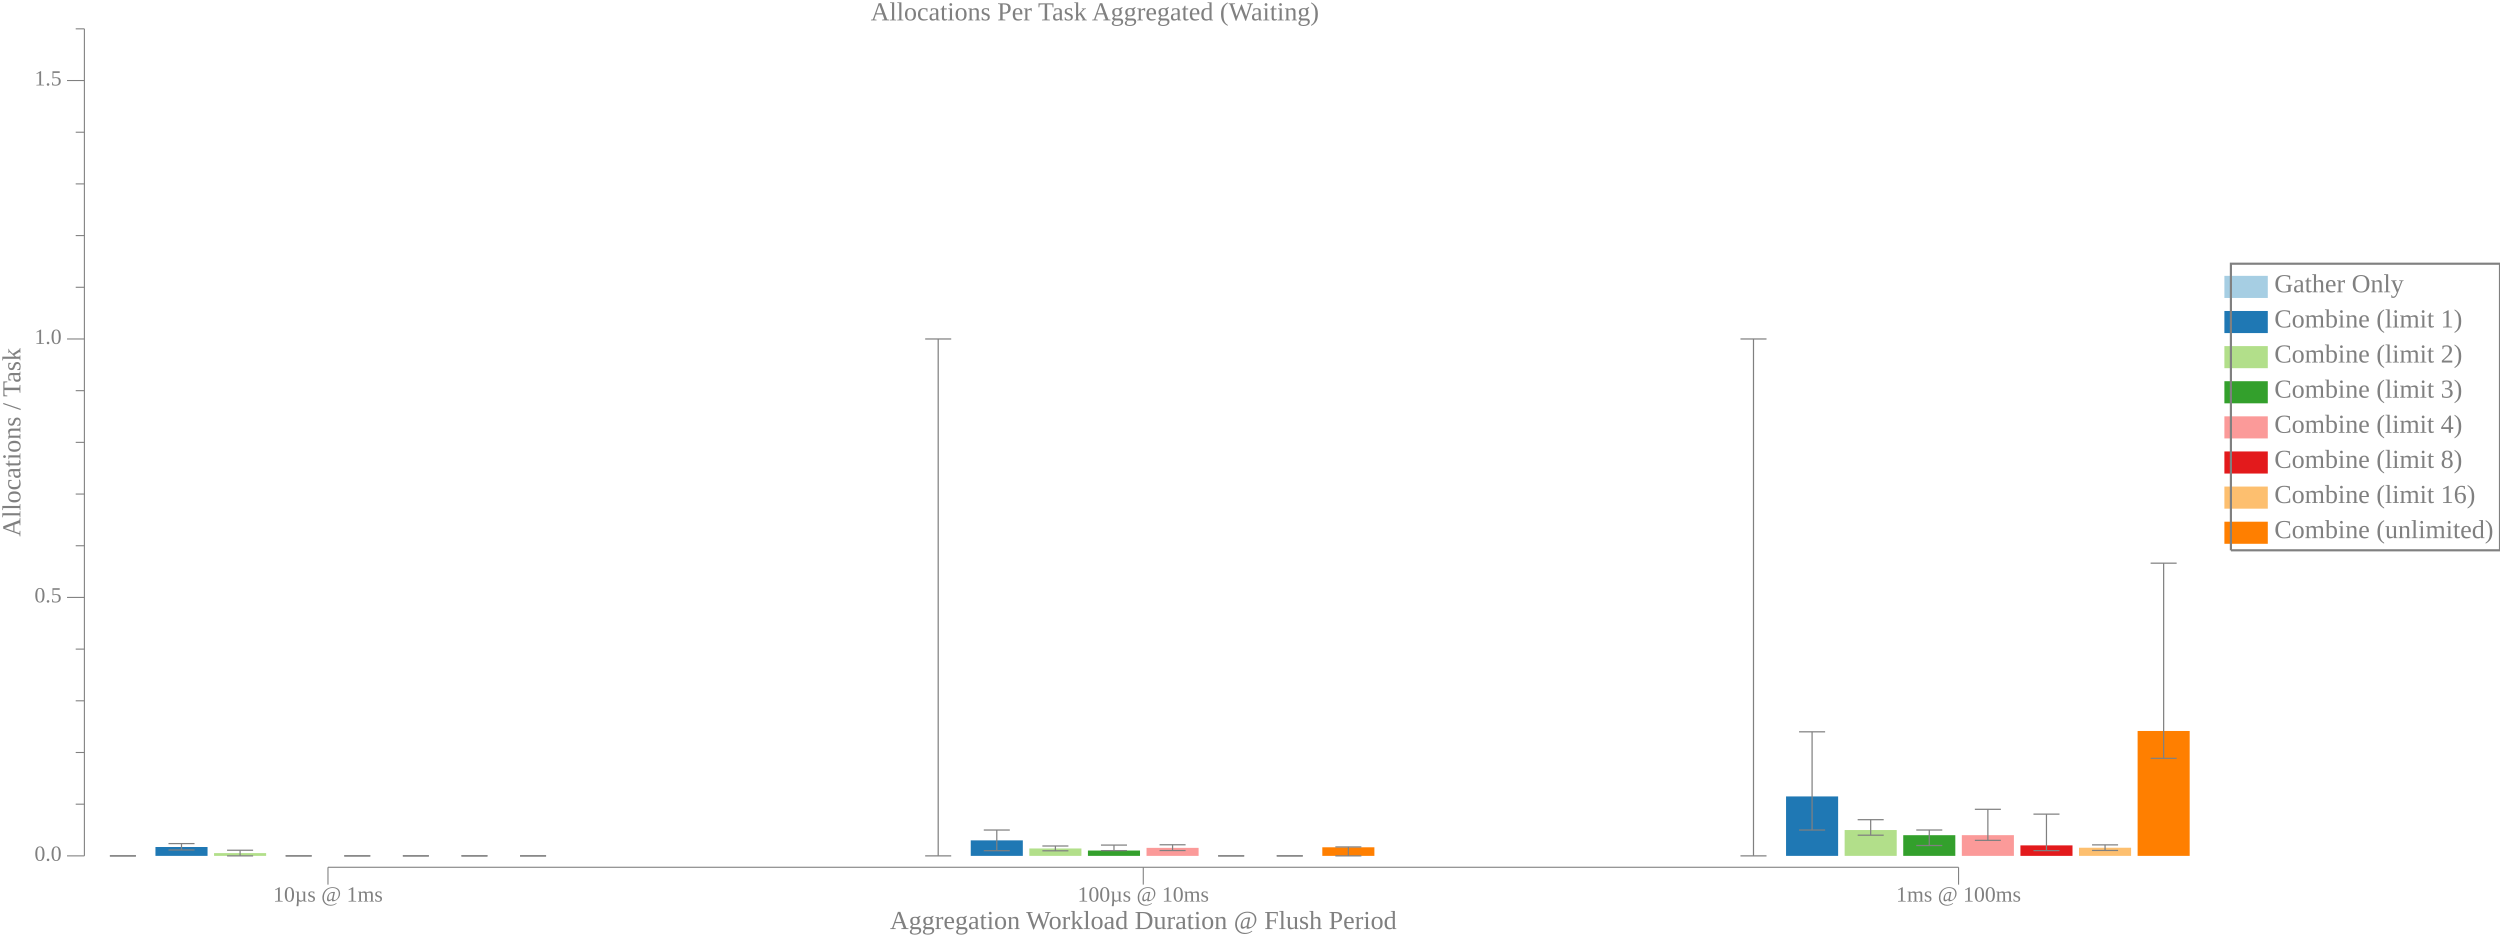
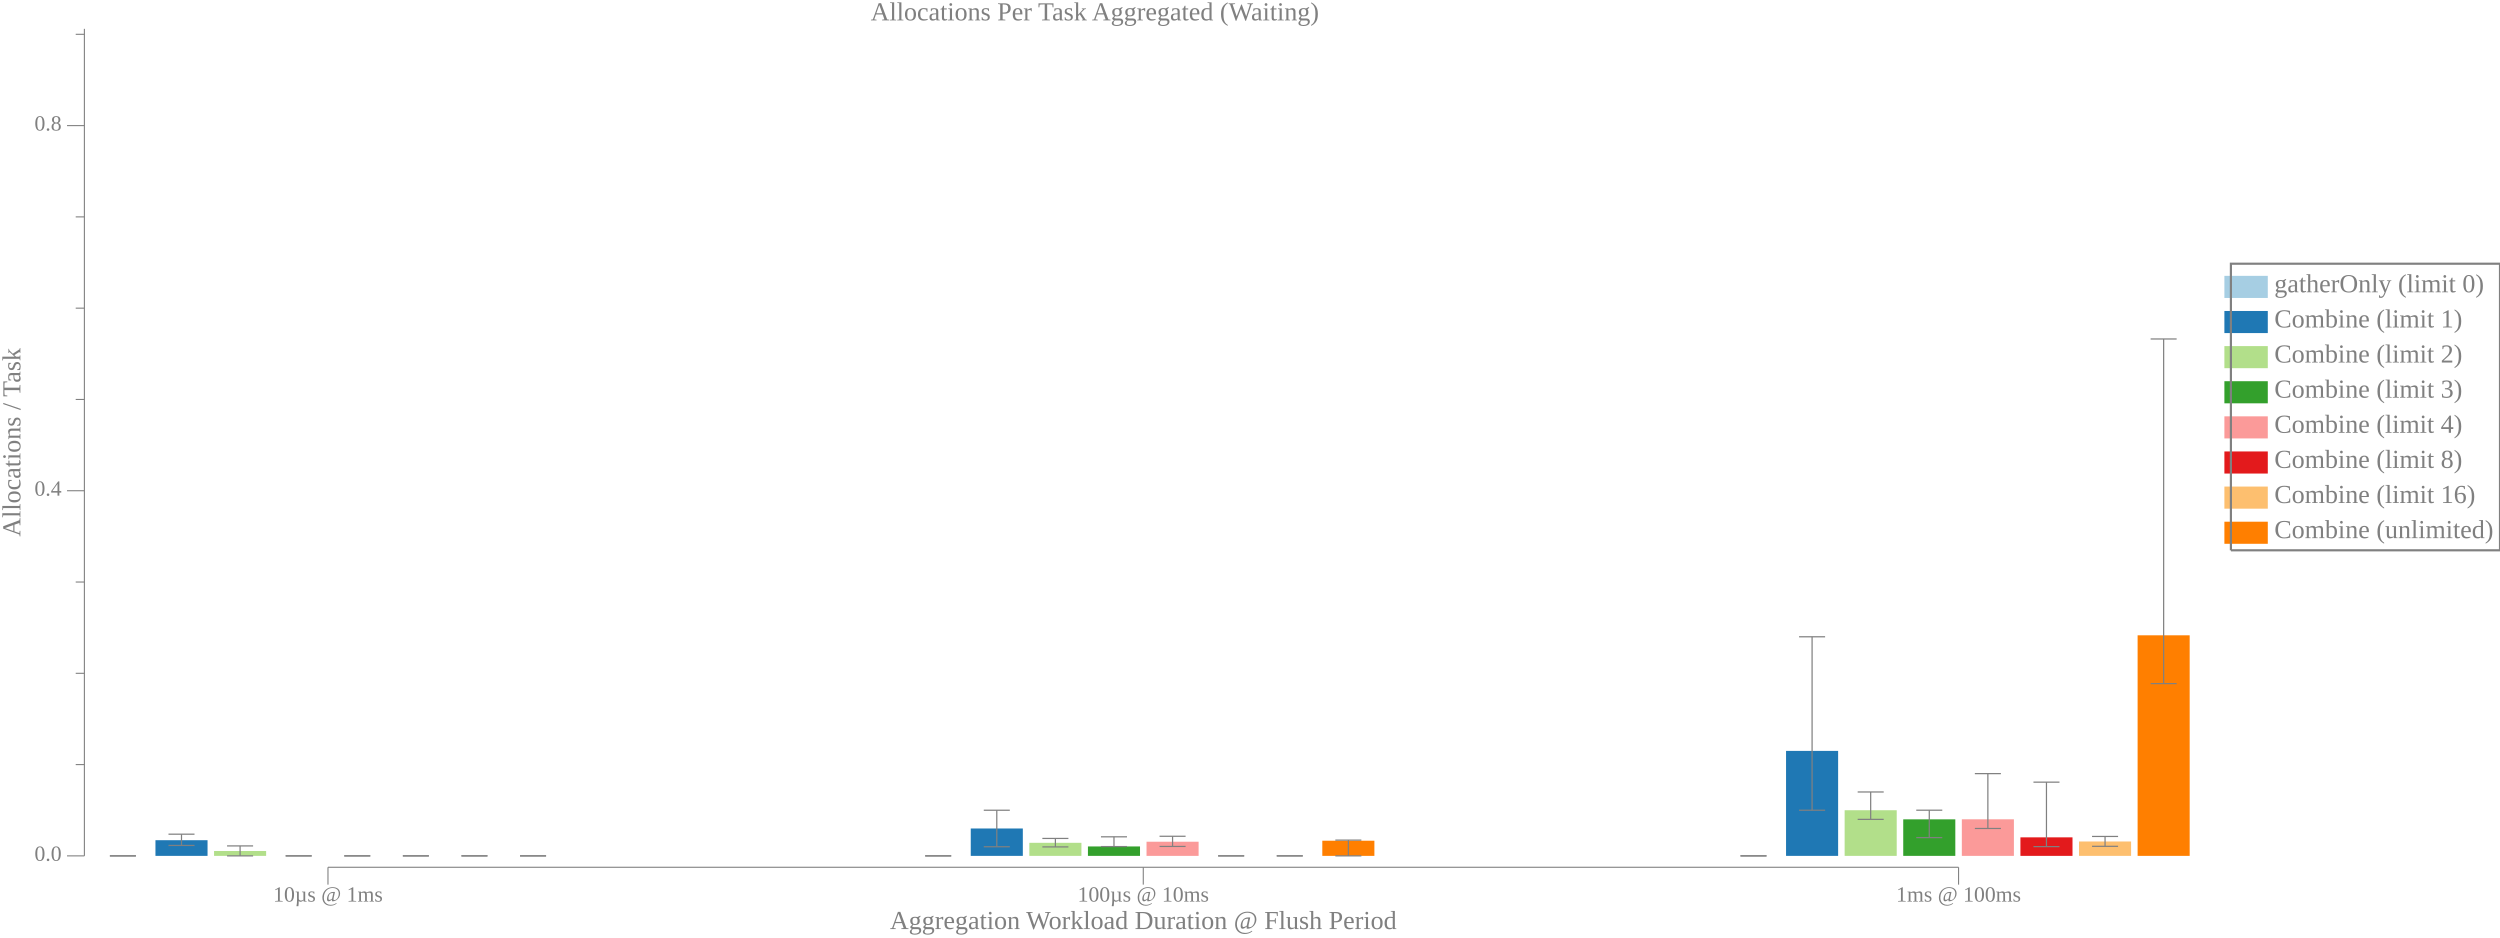
<svg xmlns="http://www.w3.org/2000/svg" width="1152pt" height="432pt" viewBox="0 0 1152 432">
  <g transform="scale(1, -1) translate(0, -432)">
    <path d="M1025,294.7L1025,304.89L1045,304.89L1045,294.7Z" style="fill:#A6CEE3" />
-     <text x="1048" y="-297.31" transform="scale(1, -1)" style="font-family:Liberation Serif;font-variant:normal;font-weight:normal;font-style:normal;font-size:12px;fill:#808080">Gather Only</text>
+     <text x="1048" y="-297.31" transform="scale(1, -1)" style="font-family:Liberation Serif;font-variant:normal;font-weight:normal;font-style:normal;font-size:12px;fill:#808080">gatherOnly (limit 0)</text>
    <path d="M1025,278.52L1025,288.7L1045,288.7L1045,278.52Z" style="fill:#1F78B4" />
    <text x="1048" y="-281.12" transform="scale(1, -1)" style="font-family:Liberation Serif;font-variant:normal;font-weight:normal;font-style:normal;font-size:12px;fill:#808080">Combine (limit 1)</text>
    <path d="M1025,262.34L1025,272.52L1045,272.52L1045,262.34Z" style="fill:#B2DF8A" />
    <text x="1048" y="-264.94" transform="scale(1, -1)" style="font-family:Liberation Serif;font-variant:normal;font-weight:normal;font-style:normal;font-size:12px;fill:#808080">Combine (limit 2)</text>
    <path d="M1025,246.15L1025,256.34L1045,256.34L1045,246.15Z" style="fill:#33A02C" />
    <text x="1048" y="-248.76" transform="scale(1, -1)" style="font-family:Liberation Serif;font-variant:normal;font-weight:normal;font-style:normal;font-size:12px;fill:#808080">Combine (limit 3)</text>
    <path d="M1025,229.97L1025,240.15L1045,240.15L1045,229.97Z" style="fill:#FB9A99" />
    <text x="1048" y="-232.57" transform="scale(1, -1)" style="font-family:Liberation Serif;font-variant:normal;font-weight:normal;font-style:normal;font-size:12px;fill:#808080">Combine (limit 4)</text>
    <path d="M1025,213.79L1025,223.97L1045,223.97L1045,213.79Z" style="fill:#E31A1C" />
    <text x="1048" y="-216.39" transform="scale(1, -1)" style="font-family:Liberation Serif;font-variant:normal;font-weight:normal;font-style:normal;font-size:12px;fill:#808080">Combine (limit 8)</text>
    <path d="M1025,197.6L1025,207.79L1045,207.79L1045,197.6Z" style="fill:#FDBF6F" />
    <text x="1048" y="-200.21" transform="scale(1, -1)" style="font-family:Liberation Serif;font-variant:normal;font-weight:normal;font-style:normal;font-size:12px;fill:#808080">Combine (limit 16)</text>
    <path d="M1025,181.42L1025,191.6L1045,191.6L1045,181.42Z" style="fill:#FF7F00" />
    <text x="1048" y="-184.02" transform="scale(1, -1)" style="font-family:Liberation Serif;font-variant:normal;font-weight:normal;font-style:normal;font-size:12px;fill:#808080">Combine (unlimited)</text>
    <path d="M1028,178.42L1028,310.48L1152,310.48L1152,178.42L1028,178.42" style="fill:none;stroke:#808080" />
    <path d="M0,0L1009,0L1009,432L0,432Z" style="fill:#-8000000000000000-8000000000000000-8000000000000000;fill-opacity:0" />
    <text x="401.21" y="-422.61" transform="scale(1, -1)" style="font-family:Liberation Serif;font-variant:normal;font-weight:normal;font-style:normal;font-size:12px;fill:#808080">Allocations Per Task Aggregated (Waiting)</text>
    <text x="410.07" y="-3.902" transform="scale(1, -1)" style="font-family:Liberation Serif;font-variant:normal;font-weight:normal;font-style:normal;font-size:12px;fill:#808080">Aggregation Workload Duration @ Flush Period</text>
    <text x="125.87" y="-16.541" transform="scale(1, -1)" style="font-family:Liberation Serif;font-variant:normal;font-weight:normal;font-style:normal;font-size:10px;fill:#808080">10µs @ 1ms</text>
    <text x="496.56" y="-16.541" transform="scale(1, -1)" style="font-family:Liberation Serif;font-variant:normal;font-weight:normal;font-style:normal;font-size:10px;fill:#808080">100µs @ 10ms</text>
    <text x="873.74" y="-16.541" transform="scale(1, -1)" style="font-family:Liberation Serif;font-variant:normal;font-weight:normal;font-style:normal;font-size:10px;fill:#808080">1ms @ 100ms</text>
    <path d="M151.13,24.363L151.13,32.363" style="fill:none;stroke:#808080;stroke-width:0.5" />
    <path d="M526.82,24.363L526.82,32.363" style="fill:none;stroke:#808080;stroke-width:0.5" />
    <path d="M902.51,24.363L902.51,32.363" style="fill:none;stroke:#808080;stroke-width:0.5" />
    <path d="M151.13,32.363L902.51,32.363" style="fill:none;stroke:#808080;stroke-width:0.5" />
    <g transform="rotate(90)">
      <text x="184.7" y="9.387" transform="scale(1, -1)" style="font-family:Liberation Serif;font-variant:normal;font-weight:normal;font-style:normal;font-size:12px;fill:#808080">Allocations / Task</text>
    </g>
    <text x="15.885" y="-35.328" transform="scale(1, -1)" style="font-family:Liberation Serif;font-variant:normal;font-weight:normal;font-style:normal;font-size:10px;fill:#808080">0.0</text>
-     <text x="15.885" y="-154.42" transform="scale(1, -1)" style="font-family:Liberation Serif;font-variant:normal;font-weight:normal;font-style:normal;font-size:10px;fill:#808080">0.5</text>
-     <text x="15.885" y="-273.51" transform="scale(1, -1)" style="font-family:Liberation Serif;font-variant:normal;font-weight:normal;font-style:normal;font-size:10px;fill:#808080">1.0</text>
-     <text x="15.885" y="-392.61" transform="scale(1, -1)" style="font-family:Liberation Serif;font-variant:normal;font-weight:normal;font-style:normal;font-size:10px;fill:#808080">1.5</text>
+     <text x="15.885" y="-203.58" transform="scale(1, -1)" style="font-family:Liberation Serif;font-variant:normal;font-weight:normal;font-style:normal;font-size:10px;fill:#808080">0.4</text>
+     <text x="15.885" y="-371.84" transform="scale(1, -1)" style="font-family:Liberation Serif;font-variant:normal;font-weight:normal;font-style:normal;font-size:10px;fill:#808080">0.8</text>
    <path d="M30.885,37.613L38.885,37.613" style="fill:none;stroke:#808080;stroke-width:0.5" />
-     <path d="M30.885,156.71L38.885,156.71" style="fill:none;stroke:#808080;stroke-width:0.5" />
-     <path d="M30.885,275.8L38.885,275.8" style="fill:none;stroke:#808080;stroke-width:0.5" />
-     <path d="M30.885,394.89L38.885,394.89" style="fill:none;stroke:#808080;stroke-width:0.5" />
-     <path d="M34.885,61.432L38.885,61.432" style="fill:none;stroke:#808080;stroke-width:0.5" />
-     <path d="M34.885,85.25L38.885,85.25" style="fill:none;stroke:#808080;stroke-width:0.5" />
-     <path d="M34.885,109.07L38.885,109.07" style="fill:none;stroke:#808080;stroke-width:0.5" />
-     <path d="M34.885,132.89L38.885,132.89" style="fill:none;stroke:#808080;stroke-width:0.5" />
-     <path d="M34.885,180.52L38.885,180.52" style="fill:none;stroke:#808080;stroke-width:0.5" />
-     <path d="M34.885,204.34L38.885,204.34" style="fill:none;stroke:#808080;stroke-width:0.5" />
-     <path d="M34.885,228.16L38.885,228.16" style="fill:none;stroke:#808080;stroke-width:0.5" />
-     <path d="M34.885,251.98L38.885,251.98" style="fill:none;stroke:#808080;stroke-width:0.5" />
-     <path d="M34.885,299.62L38.885,299.62" style="fill:none;stroke:#808080;stroke-width:0.5" />
-     <path d="M34.885,323.44L38.885,323.44" style="fill:none;stroke:#808080;stroke-width:0.5" />
-     <path d="M34.885,347.26L38.885,347.26" style="fill:none;stroke:#808080;stroke-width:0.5" />
-     <path d="M34.885,371.07L38.885,371.07" style="fill:none;stroke:#808080;stroke-width:0.5" />
-     <path d="M34.885,418.71L38.885,418.71" style="fill:none;stroke:#808080;stroke-width:0.5" />
+     <path d="M30.885,205.87L38.885,205.87" style="fill:none;stroke:#808080;stroke-width:0.5" />
+     <path d="M30.885,374.12L38.885,374.12" style="fill:none;stroke:#808080;stroke-width:0.5" />
+     <path d="M34.885,79.677L38.885,79.677" style="fill:none;stroke:#808080;stroke-width:0.5" />
+     <path d="M34.885,121.74L38.885,121.74" style="fill:none;stroke:#808080;stroke-width:0.5" />
+     <path d="M34.885,163.8L38.885,163.8" style="fill:none;stroke:#808080;stroke-width:0.5" />
+     <path d="M34.885,247.93L38.885,247.93" style="fill:none;stroke:#808080;stroke-width:0.5" />
+     <path d="M34.885,290L38.885,290" style="fill:none;stroke:#808080;stroke-width:0.5" />
+     <path d="M34.885,332.06L38.885,332.06" style="fill:none;stroke:#808080;stroke-width:0.5" />
+     <path d="M34.885,416.19L38.885,416.19" style="fill:none;stroke:#808080;stroke-width:0.5" />
    <path d="M38.885,37.613L38.885,418.71" style="fill:none;stroke:#808080;stroke-width:0.5" />
    <path d="M44.635,37.613L44.635,37.613L68.635,37.613L68.635,37.613Z" style="fill:#A6CEE3" />
    <path d="M56.635,37.613L56.635,37.613" style="fill:none;stroke:#808080;stroke-width:0.567" />
    <path d="M50.635,37.613L62.635,37.613" style="fill:none;stroke:#808080;stroke-width:0.567" />
    <path d="M50.635,37.613L62.635,37.613" style="fill:none;stroke:#808080;stroke-width:0.567" />
    <path d="M420.32,37.613L420.32,37.613L444.32,37.613L444.32,37.613Z" style="fill:#A6CEE3" />
-     <path d="M432.32,37.613L432.32,275.8" style="fill:none;stroke:#808080;stroke-width:0.567" />
+     <path d="M432.32,37.613L432.32,37.613" style="fill:none;stroke:#808080;stroke-width:0.567" />
    <path d="M426.32,37.613L438.32,37.613" style="fill:none;stroke:#808080;stroke-width:0.567" />
-     <path d="M426.32,275.8L438.32,275.8" style="fill:none;stroke:#808080;stroke-width:0.567" />
+     <path d="M426.32,37.613L438.32,37.613" style="fill:none;stroke:#808080;stroke-width:0.567" />
    <path d="M796.01,37.613L796.01,37.613L820.01,37.613L820.01,37.613Z" style="fill:#A6CEE3" />
-     <path d="M808.01,37.613L808.01,275.8" style="fill:none;stroke:#808080;stroke-width:0.567" />
+     <path d="M808.01,37.613L808.01,37.613" style="fill:none;stroke:#808080;stroke-width:0.567" />
    <path d="M802.01,37.613L814.01,37.613" style="fill:none;stroke:#808080;stroke-width:0.567" />
-     <path d="M802.01,275.8L814.01,275.8" style="fill:none;stroke:#808080;stroke-width:0.567" />
-     <path d="M71.635,37.613L71.635,41.703L95.635,41.703L95.635,37.613Z" style="fill:#1F78B4" />
-     <path d="M83.635,40.335L83.635,43.273" style="fill:none;stroke:#808080;stroke-width:0.567" />
-     <path d="M77.635,40.335L89.635,40.335" style="fill:none;stroke:#808080;stroke-width:0.567" />
-     <path d="M77.635,43.273L89.635,43.273" style="fill:none;stroke:#808080;stroke-width:0.567" />
-     <path d="M447.32,37.613L447.32,44.759L471.32,44.759L471.32,37.613Z" style="fill:#1F78B4" />
-     <path d="M459.32,39.995L459.32,49.523" style="fill:none;stroke:#808080;stroke-width:0.567" />
-     <path d="M453.32,39.995L465.32,39.995" style="fill:none;stroke:#808080;stroke-width:0.567" />
-     <path d="M453.32,49.523L465.32,49.523" style="fill:none;stroke:#808080;stroke-width:0.567" />
-     <path d="M823.01,37.613L823.01,65.005L847.01,65.005L847.01,37.613Z" style="fill:#1F78B4" />
-     <path d="M835.01,49.523L835.01,94.778" style="fill:none;stroke:#808080;stroke-width:0.567" />
-     <path d="M829.01,49.523L841.01,49.523" style="fill:none;stroke:#808080;stroke-width:0.567" />
-     <path d="M829.01,94.778L841.01,94.778" style="fill:none;stroke:#808080;stroke-width:0.567" />
-     <path d="M98.635,37.613L98.635,38.887L122.63,38.887L122.63,37.613Z" style="fill:#B2DF8A" />
-     <path d="M110.63,37.613L110.63,40.212" style="fill:none;stroke:#808080;stroke-width:0.567" />
+     <path d="M802.01,37.613L814.01,37.613" style="fill:none;stroke:#808080;stroke-width:0.567" />
+     <path d="M71.635,37.613L71.635,44.836L95.635,44.836L95.635,37.613Z" style="fill:#1F78B4" />
+     <path d="M83.635,42.421L83.635,47.608" style="fill:none;stroke:#808080;stroke-width:0.567" />
+     <path d="M77.635,42.421L89.635,42.421" style="fill:none;stroke:#808080;stroke-width:0.567" />
+     <path d="M77.635,47.608L89.635,47.608" style="fill:none;stroke:#808080;stroke-width:0.567" />
+     <path d="M447.32,37.613L447.32,50.232L471.32,50.232L471.32,37.613Z" style="fill:#1F78B4" />
+     <path d="M459.32,41.82L459.32,58.645" style="fill:none;stroke:#808080;stroke-width:0.567" />
+     <path d="M453.32,41.82L465.32,41.82" style="fill:none;stroke:#808080;stroke-width:0.567" />
+     <path d="M453.32,58.645L465.32,58.645" style="fill:none;stroke:#808080;stroke-width:0.567" />
+     <path d="M823.01,37.613L823.01,85.986L847.01,85.986L847.01,37.613Z" style="fill:#1F78B4" />
+     <path d="M835.01,58.645L835.01,138.57" style="fill:none;stroke:#808080;stroke-width:0.567" />
+     <path d="M829.01,58.645L841.01,58.645" style="fill:none;stroke:#808080;stroke-width:0.567" />
+     <path d="M829.01,138.57L841.01,138.57" style="fill:none;stroke:#808080;stroke-width:0.567" />
+     <path d="M98.635,37.613L98.635,39.863L122.63,39.863L122.63,37.613Z" style="fill:#B2DF8A" />
+     <path d="M110.63,37.613L110.63,42.202" style="fill:none;stroke:#808080;stroke-width:0.567" />
    <path d="M104.63,37.613L116.63,37.613" style="fill:none;stroke:#808080;stroke-width:0.567" />
-     <path d="M104.63,40.212L116.63,40.212" style="fill:none;stroke:#808080;stroke-width:0.567" />
-     <path d="M474.32,37.613L474.32,41.023L498.32,41.023L498.32,37.613Z" style="fill:#B2DF8A" />
-     <path d="M486.32,39.953L486.32,42.163" style="fill:none;stroke:#808080;stroke-width:0.567" />
-     <path d="M480.32,39.953L492.32,39.953" style="fill:none;stroke:#808080;stroke-width:0.567" />
-     <path d="M480.32,42.163L492.32,42.163" style="fill:none;stroke:#808080;stroke-width:0.567" />
-     <path d="M850.01,37.613L850.01,49.523L874.01,49.523L874.01,37.613Z" style="fill:#B2DF8A" />
-     <path d="M862.01,47.141L862.01,54.286" style="fill:none;stroke:#808080;stroke-width:0.567" />
-     <path d="M856.01,47.141L868.01,47.141" style="fill:none;stroke:#808080;stroke-width:0.567" />
-     <path d="M856.01,54.286L868.01,54.286" style="fill:none;stroke:#808080;stroke-width:0.567" />
+     <path d="M104.63,42.202L116.63,42.202" style="fill:none;stroke:#808080;stroke-width:0.567" />
+     <path d="M474.32,37.613L474.32,43.635L498.32,43.635L498.32,37.613Z" style="fill:#B2DF8A" />
+     <path d="M486.32,41.745L486.32,45.648" style="fill:none;stroke:#808080;stroke-width:0.567" />
+     <path d="M480.32,41.745L492.32,41.745" style="fill:none;stroke:#808080;stroke-width:0.567" />
+     <path d="M480.32,45.648L492.32,45.648" style="fill:none;stroke:#808080;stroke-width:0.567" />
+     <path d="M850.01,37.613L850.01,58.645L874.01,58.645L874.01,37.613Z" style="fill:#B2DF8A" />
+     <path d="M862.01,54.439L862.01,67.058" style="fill:none;stroke:#808080;stroke-width:0.567" />
+     <path d="M856.01,54.439L868.01,54.439" style="fill:none;stroke:#808080;stroke-width:0.567" />
+     <path d="M856.01,67.058L868.01,67.058" style="fill:none;stroke:#808080;stroke-width:0.567" />
    <path d="M125.63,37.613L125.63,37.613L149.63,37.613L149.63,37.613Z" style="fill:#33A02C" />
    <path d="M137.63,37.613L137.63,37.613" style="fill:none;stroke:#808080;stroke-width:0.567" />
    <path d="M131.63,37.613L143.63,37.613" style="fill:none;stroke:#808080;stroke-width:0.567" />
    <path d="M131.63,37.613L143.63,37.613" style="fill:none;stroke:#808080;stroke-width:0.567" />
-     <path d="M501.32,37.613L501.32,40.072L525.32,40.072L525.32,37.613Z" style="fill:#33A02C" />
-     <path d="M513.32,40.043L513.32,42.586" style="fill:none;stroke:#808080;stroke-width:0.567" />
-     <path d="M507.32,40.043L519.32,40.043" style="fill:none;stroke:#808080;stroke-width:0.567" />
-     <path d="M507.32,42.586L519.32,42.586" style="fill:none;stroke:#808080;stroke-width:0.567" />
-     <path d="M877.01,37.613L877.01,47.146L901.01,47.146L901.01,37.613Z" style="fill:#33A02C" />
-     <path d="M889.01,42.382L889.01,49.531" style="fill:none;stroke:#808080;stroke-width:0.567" />
-     <path d="M883.01,42.382L895.01,42.382" style="fill:none;stroke:#808080;stroke-width:0.567" />
-     <path d="M883.01,49.531L895.01,49.531" style="fill:none;stroke:#808080;stroke-width:0.567" />
+     <path d="M501.32,37.613L501.32,41.956L525.32,41.956L525.32,37.613Z" style="fill:#33A02C" />
+     <path d="M513.32,41.904L513.32,46.395" style="fill:none;stroke:#808080;stroke-width:0.567" />
+     <path d="M507.32,41.904L519.32,41.904" style="fill:none;stroke:#808080;stroke-width:0.567" />
+     <path d="M507.32,46.395L519.32,46.395" style="fill:none;stroke:#808080;stroke-width:0.567" />
+     <path d="M877.01,37.613L877.01,54.449L901.01,54.449L901.01,37.613Z" style="fill:#33A02C" />
+     <path d="M889.01,46.034L889.01,58.66" style="fill:none;stroke:#808080;stroke-width:0.567" />
+     <path d="M883.01,46.034L895.01,46.034" style="fill:none;stroke:#808080;stroke-width:0.567" />
+     <path d="M883.01,58.66L895.01,58.66" style="fill:none;stroke:#808080;stroke-width:0.567" />
    <path d="M152.63,37.613L152.63,37.613L176.63,37.613L176.63,37.613Z" style="fill:#FB9A99" />
    <path d="M164.63,37.613L164.63,37.613" style="fill:none;stroke:#808080;stroke-width:0.567" />
    <path d="M158.63,37.613L170.63,37.613" style="fill:none;stroke:#808080;stroke-width:0.567" />
    <path d="M158.63,37.613L170.63,37.613" style="fill:none;stroke:#808080;stroke-width:0.567" />
-     <path d="M528.32,37.613L528.32,41.305L552.32,41.305L552.32,37.613Z" style="fill:#FB9A99" />
-     <path d="M540.32,40.076L540.32,42.729" style="fill:none;stroke:#808080;stroke-width:0.567" />
-     <path d="M534.32,40.076L546.32,40.076" style="fill:none;stroke:#808080;stroke-width:0.567" />
-     <path d="M534.32,42.729L546.32,42.729" style="fill:none;stroke:#808080;stroke-width:0.567" />
-     <path d="M904.01,37.613L904.01,47.156L928.01,47.156L928.01,37.613Z" style="fill:#FB9A99" />
-     <path d="M916.01,44.765L916.01,59.074" style="fill:none;stroke:#808080;stroke-width:0.567" />
-     <path d="M910.01,44.765L922.01,44.765" style="fill:none;stroke:#808080;stroke-width:0.567" />
-     <path d="M910.01,59.074L922.01,59.074" style="fill:none;stroke:#808080;stroke-width:0.567" />
+     <path d="M528.32,37.613L528.32,44.134L552.32,44.134L552.32,37.613Z" style="fill:#FB9A99" />
+     <path d="M540.32,41.962L540.32,46.648" style="fill:none;stroke:#808080;stroke-width:0.567" />
+     <path d="M534.32,41.962L546.32,41.962" style="fill:none;stroke:#808080;stroke-width:0.567" />
+     <path d="M534.32,46.648L546.32,46.648" style="fill:none;stroke:#808080;stroke-width:0.567" />
+     <path d="M904.01,37.613L904.01,54.466L928.01,54.466L928.01,37.613Z" style="fill:#FB9A99" />
+     <path d="M916.01,50.242L916.01,75.512" style="fill:none;stroke:#808080;stroke-width:0.567" />
+     <path d="M910.01,50.242L922.01,50.242" style="fill:none;stroke:#808080;stroke-width:0.567" />
+     <path d="M910.01,75.512L922.01,75.512" style="fill:none;stroke:#808080;stroke-width:0.567" />
    <path d="M179.63,37.613L179.63,37.613L203.63,37.613L203.63,37.613Z" style="fill:#E31A1C" />
    <path d="M191.63,37.613L191.63,37.613" style="fill:none;stroke:#808080;stroke-width:0.567" />
    <path d="M185.63,37.613L197.63,37.613" style="fill:none;stroke:#808080;stroke-width:0.567" />
    <path d="M185.63,37.613L197.63,37.613" style="fill:none;stroke:#808080;stroke-width:0.567" />
    <path d="M555.32,37.613L555.32,37.613L579.32,37.613L579.32,37.613Z" style="fill:#E31A1C" />
    <path d="M567.32,37.613L567.32,37.613" style="fill:none;stroke:#808080;stroke-width:0.567" />
    <path d="M561.32,37.613L573.32,37.613" style="fill:none;stroke:#808080;stroke-width:0.567" />
    <path d="M561.32,37.613L573.32,37.613" style="fill:none;stroke:#808080;stroke-width:0.567" />
-     <path d="M931.01,37.613L931.01,42.447L955.01,42.447L955.01,37.613Z" style="fill:#E31A1C" />
-     <path d="M943.01,40.031L943.01,56.849" style="fill:none;stroke:#808080;stroke-width:0.567" />
-     <path d="M937.01,40.031L949.01,40.031" style="fill:none;stroke:#808080;stroke-width:0.567" />
-     <path d="M937.01,56.849L949.01,56.849" style="fill:none;stroke:#808080;stroke-width:0.567" />
+     <path d="M931.01,37.613L931.01,46.149L955.01,46.149L955.01,37.613Z" style="fill:#E31A1C" />
+     <path d="M943.01,41.882L943.01,71.584" style="fill:none;stroke:#808080;stroke-width:0.567" />
+     <path d="M937.01,41.882L949.01,41.882" style="fill:none;stroke:#808080;stroke-width:0.567" />
+     <path d="M937.01,71.584L949.01,71.584" style="fill:none;stroke:#808080;stroke-width:0.567" />
    <path d="M206.63,37.613L206.63,37.613L230.63,37.613L230.63,37.613Z" style="fill:#FDBF6F" />
    <path d="M218.63,37.613L218.63,37.613" style="fill:none;stroke:#808080;stroke-width:0.567" />
    <path d="M212.63,37.613L224.63,37.613" style="fill:none;stroke:#808080;stroke-width:0.567" />
    <path d="M212.63,37.613L224.63,37.613" style="fill:none;stroke:#808080;stroke-width:0.567" />
    <path d="M582.32,37.613L582.32,37.613L606.32,37.613L606.32,37.613Z" style="fill:#FDBF6F" />
    <path d="M594.32,37.613L594.32,37.613" style="fill:none;stroke:#808080;stroke-width:0.567" />
    <path d="M588.32,37.613L600.32,37.613" style="fill:none;stroke:#808080;stroke-width:0.567" />
    <path d="M588.32,37.613L600.32,37.613" style="fill:none;stroke:#808080;stroke-width:0.567" />
-     <path d="M958.01,37.613L958.01,41.366L982.01,41.366L982.01,37.613Z" style="fill:#FDBF6F" />
-     <path d="M970.01,40.108L970.01,42.682" style="fill:none;stroke:#808080;stroke-width:0.567" />
-     <path d="M964.01,40.108L976.01,40.108" style="fill:none;stroke:#808080;stroke-width:0.567" />
-     <path d="M964.01,42.682L976.01,42.682" style="fill:none;stroke:#808080;stroke-width:0.567" />
+     <path d="M958.01,37.613L958.01,44.241L982.01,44.241L982.01,37.613Z" style="fill:#FDBF6F" />
+     <path d="M970.01,42.02L970.01,46.564" style="fill:none;stroke:#808080;stroke-width:0.567" />
+     <path d="M964.01,42.02L976.01,42.02" style="fill:none;stroke:#808080;stroke-width:0.567" />
+     <path d="M964.01,46.564L976.01,46.564" style="fill:none;stroke:#808080;stroke-width:0.567" />
    <path d="M233.63,37.613L233.63,37.613L257.63,37.613L257.63,37.613Z" style="fill:#FF7F00" />
    <path d="M245.63,37.613L245.63,37.613" style="fill:none;stroke:#808080;stroke-width:0.567" />
    <path d="M239.63,37.613L251.63,37.613" style="fill:none;stroke:#808080;stroke-width:0.567" />
    <path d="M239.63,37.613L251.63,37.613" style="fill:none;stroke:#808080;stroke-width:0.567" />
-     <path d="M609.32,37.613L609.32,41.568L633.32,41.568L633.32,37.613Z" style="fill:#FF7F00" />
-     <path d="M621.32,37.613L621.32,41.726" style="fill:none;stroke:#808080;stroke-width:0.567" />
+     <path d="M609.32,37.613L609.32,44.597L633.32,44.597L633.32,37.613Z" style="fill:#FF7F00" />
+     <path d="M621.32,37.613L621.32,44.877" style="fill:none;stroke:#808080;stroke-width:0.567" />
    <path d="M615.32,37.613L627.32,37.613" style="fill:none;stroke:#808080;stroke-width:0.567" />
-     <path d="M615.32,41.726L627.32,41.726" style="fill:none;stroke:#808080;stroke-width:0.567" />
-     <path d="M985.01,37.613L985.01,95.167L1009,95.167L1009,37.613Z" style="fill:#FF7F00" />
-     <path d="M997.01,82.566L997.01,172.49" style="fill:none;stroke:#808080;stroke-width:0.567" />
-     <path d="M991.01,82.566L1003,82.566" style="fill:none;stroke:#808080;stroke-width:0.567" />
-     <path d="M991.01,172.49L1003,172.49" style="fill:none;stroke:#808080;stroke-width:0.567" />
+     <path d="M615.32,44.877L627.32,44.877" style="fill:none;stroke:#808080;stroke-width:0.567" />
+     <path d="M985.01,37.613L985.01,139.25L1009,139.25L1009,37.613Z" style="fill:#FF7F00" />
+     <path d="M997.01,117L997.01,275.8" style="fill:none;stroke:#808080;stroke-width:0.567" />
+     <path d="M991.01,117L1003,117" style="fill:none;stroke:#808080;stroke-width:0.567" />
+     <path d="M991.01,275.8L1003,275.8" style="fill:none;stroke:#808080;stroke-width:0.567" />
  </g>
</svg>
